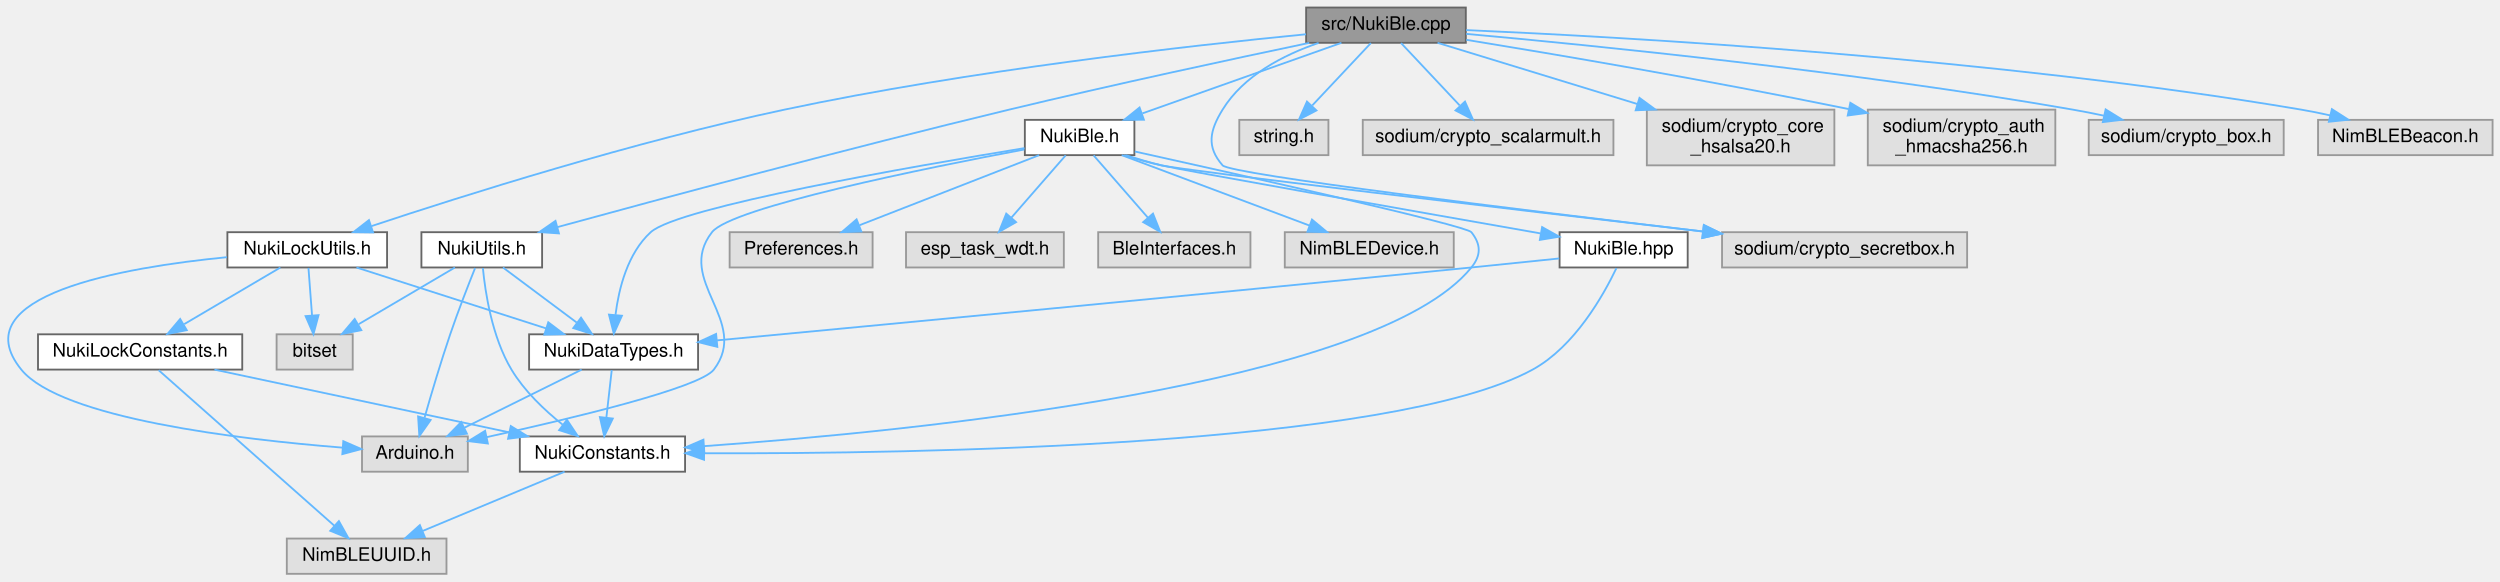
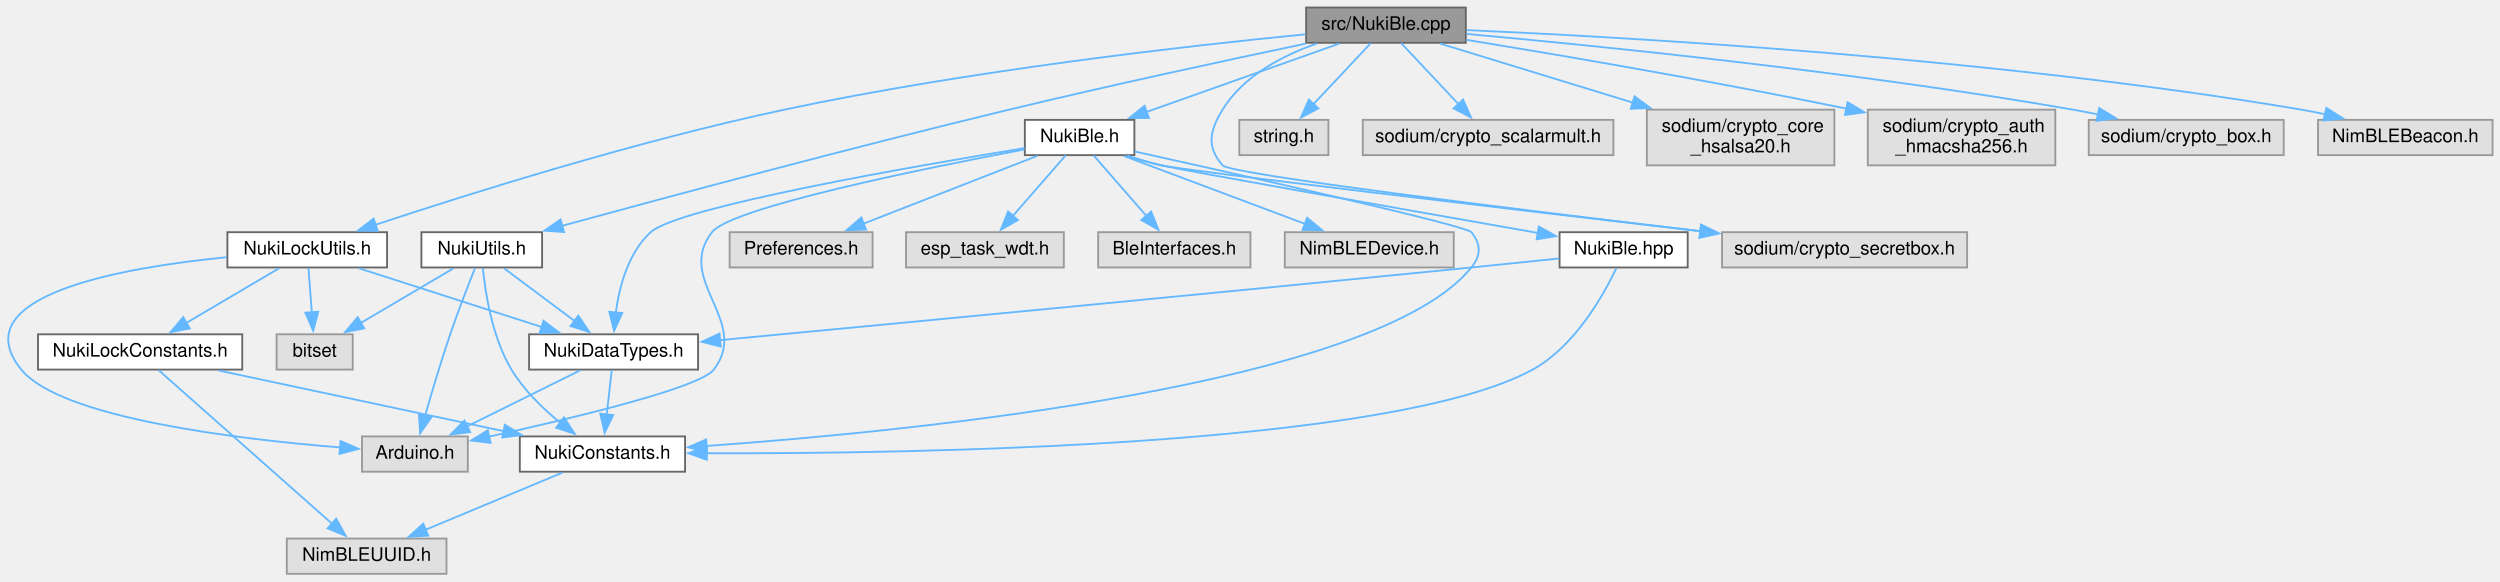
<svg xmlns="http://www.w3.org/2000/svg" xmlns:xlink="http://www.w3.org/1999/xlink" width="1346pt" height="313pt" viewBox="0.00 0.00 1346.47 313.00">
  <g id="graph0" class="graph" transform="scale(1 1) rotate(0) translate(4 309)">
    <g id="node1" class="node">
      <g id="a_node1">
        <a xlink:title=" ">
          <polygon fill="#999999" stroke="#666666" points="785.47,-305 699.47,-305 699.47,-286 785.47,-286 785.47,-305" />
          <text text-anchor="middle" x="742.47" y="-293" font-family="Helvetica,sans-Serif" font-size="10.00">src/NukiBle.cpp</text>
        </a>
      </g>
    </g>
    <g id="node2" class="node">
      <g id="a_node2">
        <a xlink:href="_nuki_ble_8h.html" target="_top" xlink:title=" ">
          <polygon fill="white" stroke="#666666" points="606.97,-244.5 547.97,-244.5 547.97,-225.5 606.97,-225.5 606.97,-244.5" />
          <text text-anchor="middle" x="577.47" y="-232.5" font-family="Helvetica,sans-Serif" font-size="10.00">NukiBle.h</text>
        </a>
      </g>
    </g>
    <g id="edge1" class="edge">
-       <path fill="none" stroke="#63b8ff" d="M718.48,-285.99C690.25,-275.99 643.19,-259.3 611.28,-247.99" />
-       <polygon fill="#63b8ff" stroke="#63b8ff" points="612.09,-244.56 601.49,-244.52 609.75,-251.16 612.09,-244.56" />
+       <path fill="none" stroke="#63b8ff" d="M717.41,-285.62C689.67,-275.78 644.72,-259.84 613.28,-248.69" />
+       <polygon fill="#63b8ff" stroke="#63b8ff" points="614.79,-245.52 604.19,-245.47 612.45,-252.11 614.79,-245.52" />
    </g>
    <g id="node11" class="node">
      <g id="a_node11">
        <a xlink:title=" ">
          <polygon fill="#e0e0e0" stroke="#999999" points="1055.47,-184 923.47,-184 923.47,-165 1055.47,-165 1055.47,-184" />
          <text text-anchor="middle" x="989.47" y="-172" font-family="Helvetica,sans-Serif" font-size="10.00">sodium/crypto_secretbox.h</text>
        </a>
      </g>
    </g>
    <g id="edge32" class="edge">
-       <path fill="none" stroke="#63b8ff" d="M706.18,-285.94C687.26,-279.44 665.77,-268.38 654.47,-250 647.49,-238.64 645.68,-230.03 654.47,-220 658.72,-215.14 815.5,-195.93 913.05,-184.39" />
-       <polygon fill="#63b8ff" stroke="#63b8ff" points="913.66,-187.85 923.18,-183.2 912.84,-180.9 913.66,-187.85" />
+       <path fill="none" stroke="#63b8ff" d="M705.28,-285.63C686.58,-279.09 665.59,-268.08 654.47,-250 647.49,-238.64 645.68,-230.03 654.47,-220 658.71,-215.16 814.24,-196.08 911.87,-184.54" />
+       <polygon fill="#63b8ff" stroke="#63b8ff" points="912.15,-188.03 921.67,-183.38 911.33,-181.07 912.15,-188.03" />
    </g>
    <g id="node13" class="node">
      <g id="a_node13">
        <a xlink:href="_nuki_lock_utils_8h.html" target="_top" xlink:title=" ">
          <polygon fill="white" stroke="#666666" points="204.47,-184 118.47,-184 118.47,-165 204.47,-165 204.47,-184" />
          <text text-anchor="middle" x="161.47" y="-172" font-family="Helvetica,sans-Serif" font-size="10.00">NukiLockUtils.h</text>
        </a>
      </g>
    </g>
    <g id="edge16" class="edge">
-       <path fill="none" stroke="#63b8ff" d="M699.41,-290.6C637.01,-284.5 518.02,-271.15 418.47,-250 337.65,-232.83 245.09,-203.56 196.1,-187.29" />
-       <polygon fill="#63b8ff" stroke="#63b8ff" points="196.93,-183.87 186.33,-184.02 194.71,-190.51 196.93,-183.87" />
+       <path fill="none" stroke="#63b8ff" d="M699.15,-290.58C636.68,-284.46 517.88,-271.12 418.47,-250 338.79,-233.07 247.7,-204.38 198.2,-187.99" />
+       <polygon fill="#63b8ff" stroke="#63b8ff" points="199.45,-184.71 188.85,-184.87 197.23,-191.35 199.45,-184.71" />
    </g>
    <g id="node16" class="node">
      <g id="a_node16">
        <a xlink:href="_nuki_utils_8h.html" target="_top" xlink:title=" ">
          <polygon fill="white" stroke="#666666" points="287.97,-184 222.97,-184 222.97,-165 287.97,-165 287.97,-184" />
          <text text-anchor="middle" x="255.47" y="-172" font-family="Helvetica,sans-Serif" font-size="10.00">NukiUtils.h</text>
        </a>
      </g>
    </g>
    <g id="edge23" class="edge">
-       <path fill="none" stroke="#63b8ff" d="M701.14,-285.96C660.05,-277.34 595.24,-263.42 539.47,-250 452.46,-229.06 351.21,-201.8 296.19,-186.74" />
-       <polygon fill="#63b8ff" stroke="#63b8ff" points="297.03,-183.34 286.46,-184.07 295.18,-190.09 297.03,-183.34" />
+       <path fill="none" stroke="#63b8ff" d="M699.19,-285.55C658.01,-276.9 594.37,-263.21 539.47,-250 453.7,-229.36 354.09,-202.57 298.56,-187.39" />
+       <polygon fill="#63b8ff" stroke="#63b8ff" points="299.76,-184.09 289.19,-184.82 297.91,-190.84 299.76,-184.09" />
    </g>
    <g id="node17" class="node">
      <g id="a_node17">
        <a xlink:title=" ">
          <polygon fill="#e0e0e0" stroke="#999999" points="711.47,-244.5 663.47,-244.5 663.47,-225.5 711.47,-225.5 711.47,-244.5" />
          <text text-anchor="middle" x="687.47" y="-232.5" font-family="Helvetica,sans-Serif" font-size="10.00">string.h</text>
        </a>
      </g>
    </g>
    <g id="edge28" class="edge">
-       <path fill="none" stroke="#63b8ff" d="M734.35,-285.87C726.07,-277.05 713,-263.16 702.77,-252.27" />
-       <polygon fill="#63b8ff" stroke="#63b8ff" points="705.02,-249.56 695.62,-244.67 699.92,-254.35 705.02,-249.56" />
+       <path fill="none" stroke="#63b8ff" d="M734.35,-285.87C726.23,-277.23 713.51,-263.7 703.37,-252.92" />
+       <polygon fill="#63b8ff" stroke="#63b8ff" points="706.06,-250.66 696.66,-245.77 700.96,-255.45 706.06,-250.66" />
    </g>
    <g id="node18" class="node">
      <g id="a_node18">
        <a xlink:title=" ">
          <polygon fill="#e0e0e0" stroke="#999999" points="864.97,-244.5 729.97,-244.5 729.97,-225.5 864.97,-225.5 864.97,-244.5" />
          <text text-anchor="middle" x="797.47" y="-232.5" font-family="Helvetica,sans-Serif" font-size="10.00">sodium/crypto_scalarmult.h</text>
        </a>
      </g>
    </g>
    <g id="edge29" class="edge">
-       <path fill="none" stroke="#63b8ff" d="M750.59,-285.87C758.87,-277.05 771.94,-263.16 782.17,-252.27" />
-       <polygon fill="#63b8ff" stroke="#63b8ff" points="785.02,-254.35 789.32,-244.67 779.92,-249.56 785.02,-254.35" />
+       <path fill="none" stroke="#63b8ff" d="M750.59,-285.87C758.71,-277.23 771.43,-263.7 781.57,-252.92" />
+       <polygon fill="#63b8ff" stroke="#63b8ff" points="783.98,-255.45 788.28,-245.77 778.88,-250.66 783.98,-255.45" />
    </g>
    <g id="node19" class="node">
      <g id="a_node19">
        <a xlink:title=" ">
          <polygon fill="#e0e0e0" stroke="#999999" points="983.97,-250 882.97,-250 882.97,-220 983.97,-220 983.97,-250" />
          <text text-anchor="start" x="890.97" y="-238" font-family="Helvetica,sans-Serif" font-size="10.00">sodium/crypto_core</text>
          <text text-anchor="middle" x="933.47" y="-227" font-family="Helvetica,sans-Serif" font-size="10.00">_hsalsa20.h</text>
        </a>
      </g>
    </g>
    <g id="edge30" class="edge">
-       <path fill="none" stroke="#63b8ff" d="M770.24,-285.99C798.33,-277.39 842.52,-263.86 877.84,-253.04" />
-       <polygon fill="#63b8ff" stroke="#63b8ff" points="879.01,-256.34 887.55,-250.06 876.96,-249.65 879.01,-256.34" />
+       <path fill="none" stroke="#63b8ff" d="M771.48,-285.62C798.98,-277.19 841.07,-264.3 875.46,-253.77" />
+       <polygon fill="#63b8ff" stroke="#63b8ff" points="876.34,-257.16 884.88,-250.88 874.29,-250.46 876.34,-257.16" />
    </g>
    <g id="node20" class="node">
      <g id="a_node20">
        <a xlink:title=" ">
          <polygon fill="#e0e0e0" stroke="#999999" points="1102.97,-250 1001.97,-250 1001.97,-220 1102.97,-220 1102.97,-250" />
          <text text-anchor="start" x="1009.97" y="-238" font-family="Helvetica,sans-Serif" font-size="10.00">sodium/crypto_auth</text>
          <text text-anchor="middle" x="1052.47" y="-227" font-family="Helvetica,sans-Serif" font-size="10.00">_hmacsha256.h</text>
        </a>
      </g>
    </g>
    <g id="edge31" class="edge">
-       <path fill="none" stroke="#63b8ff" d="M785.7,-287.61C833.77,-279.78 913.96,-266.21 991.7,-250.3" />
-       <polygon fill="#63b8ff" stroke="#63b8ff" points="992.57,-253.7 1001.66,-248.25 991.16,-246.84 992.57,-253.7" />
+       <path fill="none" stroke="#63b8ff" d="M785.7,-287.61C833.58,-279.81 913.31,-266.32 990.75,-250.5" />
+       <polygon fill="#63b8ff" stroke="#63b8ff" points="991.09,-254 1000.18,-248.56 989.68,-247.15 991.09,-254" />
    </g>
    <g id="node21" class="node">
      <g id="a_node21">
        <a xlink:title=" ">
          <polygon fill="#e0e0e0" stroke="#999999" points="1225.97,-244.5 1120.97,-244.5 1120.97,-225.5 1225.97,-225.5 1225.97,-244.5" />
          <text text-anchor="middle" x="1173.47" y="-232.5" font-family="Helvetica,sans-Serif" font-size="10.00">sodium/crypto_box.h</text>
        </a>
      </g>
    </g>
    <g id="edge33" class="edge">
-       <path fill="none" stroke="#63b8ff" d="M785.7,-290.8C854.98,-284.53 995.03,-270.48 1112.47,-250 1117.89,-249.06 1123.55,-247.94 1129.15,-246.75" />
-       <polygon fill="#63b8ff" stroke="#63b8ff" points="1130.07,-250.13 1139.08,-244.56 1128.56,-243.29 1130.07,-250.13" />
+       <path fill="none" stroke="#63b8ff" d="M785.7,-290.8C854.98,-284.53 995.03,-270.48 1112.47,-250 1116.86,-249.23 1121.41,-248.35 1125.95,-247.42" />
+       <polygon fill="#63b8ff" stroke="#63b8ff" points="1126.63,-250.85 1135.67,-245.32 1125.16,-244.01 1126.63,-250.85" />
    </g>
    <g id="node22" class="node">
      <g id="a_node22">
        <a xlink:title=" ">
          <polygon fill="#e0e0e0" stroke="#999999" points="1338.47,-244.5 1244.47,-244.5 1244.47,-225.5 1338.47,-225.5 1338.47,-244.5" />
          <text text-anchor="middle" x="1291.47" y="-232.5" font-family="Helvetica,sans-Serif" font-size="10.00">NimBLEBeacon.h</text>
        </a>
      </g>
    </g>
    <g id="edge34" class="edge">
-       <path fill="none" stroke="#63b8ff" d="M785.62,-292.85C871.7,-289.08 1070.66,-277.87 1235.47,-250 1240.53,-249.14 1245.8,-248.07 1251,-246.9" />
-       <polygon fill="#63b8ff" stroke="#63b8ff" points="1251.92,-250.28 1260.84,-244.57 1250.3,-243.47 1251.92,-250.28" />
+       <path fill="none" stroke="#63b8ff" d="M785.95,-292.84C872.21,-289.05 1070.87,-277.83 1235.47,-250 1239.62,-249.3 1243.91,-248.45 1248.19,-247.52" />
+       <polygon fill="#63b8ff" stroke="#63b8ff" points="1248.95,-250.94 1257.9,-245.27 1247.37,-244.12 1248.95,-250.94" />
    </g>
    <g id="node3" class="node">
      <g id="a_node3">
        <a xlink:title=" ">
          <polygon fill="#e0e0e0" stroke="#999999" points="778.97,-184 687.97,-184 687.97,-165 778.97,-165 778.97,-184" />
          <text text-anchor="middle" x="733.47" y="-172" font-family="Helvetica,sans-Serif" font-size="10.00">NimBLEDevice.h</text>
        </a>
      </g>
    </g>
    <g id="edge2" class="edge">
-       <path fill="none" stroke="#63b8ff" d="M600.15,-225.49C626.73,-215.53 670.95,-198.95 701.11,-187.63" />
-       <polygon fill="#63b8ff" stroke="#63b8ff" points="702.62,-190.81 710.76,-184.02 700.17,-184.25 702.62,-190.81" />
+       <path fill="none" stroke="#63b8ff" d="M601.16,-225.12C627.16,-215.37 669.14,-199.62 698.83,-188.49" />
+       <polygon fill="#63b8ff" stroke="#63b8ff" points="700,-191.79 708.14,-185 697.54,-185.23 700,-191.79" />
    </g>
    <g id="node4" class="node">
      <g id="a_node4">
        <a xlink:href="_nuki_constants_8h.html" target="_top" xlink:title=" ">
          <polygon fill="white" stroke="#666666" points="364.97,-74 275.97,-74 275.97,-55 364.97,-55 364.97,-74" />
          <text text-anchor="middle" x="320.47" y="-62" font-family="Helvetica,sans-Serif" font-size="10.00">NukiConstants.h</text>
        </a>
      </g>
    </g>
    <g id="edge3" class="edge">
-       <path fill="none" stroke="#63b8ff" d="M607.22,-227.45C664.69,-214.73 785.62,-187.6 788.47,-184 793.71,-177.38 793.78,-171.56 788.47,-165 736.95,-101.38 487.35,-76.74 375.22,-68.77" />
-       <polygon fill="#63b8ff" stroke="#63b8ff" points="375.34,-65.28 365.13,-68.08 374.86,-72.26 375.34,-65.28" />
+       <path fill="none" stroke="#63b8ff" d="M607.22,-227.45C664.69,-214.73 785.62,-187.6 788.47,-184 793.71,-177.38 793.78,-171.56 788.47,-165 737.16,-101.64 489.36,-76.94 376.58,-68.87" />
+       <polygon fill="#63b8ff" stroke="#63b8ff" points="376.85,-65.38 366.64,-68.18 376.37,-72.37 376.85,-65.38" />
    </g>
    <g id="node6" class="node">
      <g id="a_node6">
        <a xlink:href="_nuki_data_types_8h.html" target="_top" xlink:title=" ">
          <polygon fill="white" stroke="#666666" points="371.97,-129 280.97,-129 280.97,-110 371.97,-110 371.97,-129" />
          <text text-anchor="middle" x="326.47" y="-117" font-family="Helvetica,sans-Serif" font-size="10.00">NukiDataTypes.h</text>
        </a>
      </g>
    </g>
    <g id="edge5" class="edge">
-       <path fill="none" stroke="#63b8ff" d="M547.8,-229.28C488.84,-219.66 361.33,-197.55 346.47,-184 334.07,-172.69 329.3,-153.79 327.5,-139.54" />
-       <polygon fill="#63b8ff" stroke="#63b8ff" points="330.96,-139 326.6,-129.34 323.99,-139.61 330.96,-139" />
+       <path fill="none" stroke="#63b8ff" d="M547.8,-229.28C488.84,-219.66 361.33,-197.55 346.47,-184 334.32,-172.92 329.49,-154.53 327.61,-140.39" />
+       <polygon fill="#63b8ff" stroke="#63b8ff" points="331.13,-140.49 326.74,-130.85 324.16,-141.13 331.13,-140.49" />
    </g>
    <g id="node7" class="node">
      <g id="a_node7">
        <a xlink:title=" ">
          <polygon fill="#e0e0e0" stroke="#999999" points="247.97,-74 190.97,-74 190.97,-55 247.97,-55 247.97,-74" />
          <text text-anchor="middle" x="219.47" y="-62" font-family="Helvetica,sans-Serif" font-size="10.00">Arduino.h</text>
        </a>
      </g>
    </g>
    <g id="edge8" class="edge">
-       <path fill="none" stroke="#63b8ff" d="M547.67,-228.55C494.97,-218.62 389.87,-197.36 379.47,-184 359.26,-158.05 400.39,-136.17 380.47,-110 372.94,-100.1 303.22,-83.49 258.03,-73.61" />
-       <polygon fill="#63b8ff" stroke="#63b8ff" points="258.75,-70.18 248.24,-71.48 257.27,-77.02 258.75,-70.18" />
+       <path fill="none" stroke="#63b8ff" d="M547.67,-228.55C494.97,-218.62 389.87,-197.36 379.47,-184 359.26,-158.05 400.39,-136.17 380.47,-110 373.02,-100.21 304.68,-83.84 259.46,-73.92" />
+       <polygon fill="#63b8ff" stroke="#63b8ff" points="260.23,-70.5 249.71,-71.8 258.75,-77.35 260.23,-70.5" />
    </g>
    <g id="node8" class="node">
      <g id="a_node8">
        <a xlink:title=" ">
          <polygon fill="#e0e0e0" stroke="#999999" points="465.97,-184 388.97,-184 388.97,-165 465.97,-165 465.97,-184" />
          <text text-anchor="middle" x="427.47" y="-172" font-family="Helvetica,sans-Serif" font-size="10.00">Preferences.h</text>
        </a>
      </g>
    </g>
    <g id="edge9" class="edge">
-       <path fill="none" stroke="#63b8ff" d="M555.66,-225.49C530.22,-215.57 487.96,-199.09 458.96,-187.78" />
-       <polygon fill="#63b8ff" stroke="#63b8ff" points="459.9,-184.39 449.31,-184.02 457.35,-190.91 459.9,-184.39" />
+       <path fill="none" stroke="#63b8ff" d="M554.69,-225.12C529.8,-215.41 489.68,-199.76 461.15,-188.64" />
+       <polygon fill="#63b8ff" stroke="#63b8ff" points="462.46,-185.39 451.88,-185.02 459.92,-191.91 462.46,-185.39" />
    </g>
    <g id="node9" class="node">
      <g id="a_node9">
        <a xlink:title=" ">
          <polygon fill="#e0e0e0" stroke="#999999" points="568.97,-184 483.97,-184 483.97,-165 568.97,-165 568.97,-184" />
          <text text-anchor="middle" x="526.47" y="-172" font-family="Helvetica,sans-Serif" font-size="10.00">esp_task_wdt.h</text>
        </a>
      </g>
    </g>
    <g id="edge10" class="edge">
-       <path fill="none" stroke="#63b8ff" d="M569.94,-225.37C562.26,-216.55 550.15,-202.66 540.66,-191.77" />
-       <polygon fill="#63b8ff" stroke="#63b8ff" points="543.24,-189.41 534.03,-184.17 537.96,-194.01 543.24,-189.41" />
+       <path fill="none" stroke="#63b8ff" d="M569.94,-225.37C562.49,-216.81 550.86,-203.47 541.5,-192.74" />
+       <polygon fill="#63b8ff" stroke="#63b8ff" points="544.23,-190.55 535.02,-185.31 538.95,-195.15 544.23,-190.55" />
    </g>
    <g id="node10" class="node">
      <g id="a_node10">
        <a xlink:title=" ">
          <polygon fill="#e0e0e0" stroke="#999999" points="669.47,-184 587.47,-184 587.47,-165 669.47,-165 669.47,-184" />
          <text text-anchor="middle" x="628.47" y="-172" font-family="Helvetica,sans-Serif" font-size="10.00">BleInterfaces.h</text>
        </a>
      </g>
    </g>
    <g id="edge11" class="edge">
-       <path fill="none" stroke="#63b8ff" d="M585,-225.37C592.68,-216.55 604.79,-202.66 614.28,-191.77" />
-       <polygon fill="#63b8ff" stroke="#63b8ff" points="616.98,-194.01 620.91,-184.17 611.7,-189.41 616.98,-194.01" />
+       <path fill="none" stroke="#63b8ff" d="M585,-225.37C592.45,-216.81 604.08,-203.47 613.44,-192.74" />
+       <polygon fill="#63b8ff" stroke="#63b8ff" points="615.99,-195.15 619.92,-185.31 610.71,-190.55 615.99,-195.15" />
    </g>
    <g id="edge12" class="edge">
-       <path fill="none" stroke="#63b8ff" d="M601.46,-225.47C607.89,-223.43 614.89,-221.43 621.47,-220 635.52,-216.94 809.45,-196.45 913.08,-184.37" />
-       <polygon fill="#63b8ff" stroke="#63b8ff" points="913.67,-187.82 923.19,-183.19 912.86,-180.87 913.67,-187.82" />
+       <path fill="none" stroke="#63b8ff" d="M602.84,-225.03C608.89,-223.15 615.36,-221.33 621.47,-220 635.47,-216.96 808.05,-196.61 911.83,-184.51" />
+       <polygon fill="#63b8ff" stroke="#63b8ff" points="912.16,-188 921.69,-183.36 911.35,-181.04 912.16,-188" />
    </g>
    <g id="node12" class="node">
      <g id="a_node12">
        <a xlink:href="_nuki_ble_8hpp.html" target="_top" xlink:title=" ">
          <polygon fill="white" stroke="#666666" points="904.97,-184 835.97,-184 835.97,-165 904.97,-165 904.97,-184" />
          <text text-anchor="middle" x="870.47" y="-172" font-family="Helvetica,sans-Serif" font-size="10.00">NukiBle.hpp</text>
        </a>
      </g>
    </g>
    <g id="edge13" class="edge">
-       <path fill="none" stroke="#63b8ff" d="M602.44,-225.43C608.61,-223.48 615.24,-221.54 621.47,-220 631.32,-217.57 756.65,-195.46 825.65,-183.35" />
-       <polygon fill="#63b8ff" stroke="#63b8ff" points="826.56,-186.75 835.8,-181.57 825.35,-179.85 826.56,-186.75" />
+       <path fill="none" stroke="#63b8ff" d="M603.37,-225.14C609.28,-223.29 615.56,-221.46 621.47,-220 631.26,-217.58 755.31,-195.7 824.53,-183.55" />
+       <polygon fill="#63b8ff" stroke="#63b8ff" points="824.81,-187.05 834.06,-181.88 823.6,-180.16 824.81,-187.05" />
    </g>
    <g id="node5" class="node">
      <g id="a_node5">
        <a xlink:title=" ">
          <polygon fill="#e0e0e0" stroke="#999999" points="236.47,-19 150.47,-19 150.47,0 236.47,0 236.47,-19" />
          <text text-anchor="middle" x="193.47" y="-7" font-family="Helvetica,sans-Serif" font-size="10.00">NimBLEUUID.h</text>
        </a>
      </g>
    </g>
    <g id="edge4" class="edge">
-       <path fill="none" stroke="#63b8ff" d="M300.07,-54.98C279.45,-46.38 247.36,-32.99 223.78,-23.15" />
-       <polygon fill="#63b8ff" stroke="#63b8ff" points="224.82,-19.79 214.25,-19.17 222.13,-26.25 224.82,-19.79" />
+       <path fill="none" stroke="#63b8ff" d="M298.93,-54.51C278.73,-46.08 248.3,-33.38 225.31,-23.79" />
+       <polygon fill="#63b8ff" stroke="#63b8ff" points="226.67,-20.56 216.09,-19.94 223.97,-27.02 226.67,-20.56" />
    </g>
    <g id="edge7" class="edge">
-       <path fill="none" stroke="#63b8ff" d="M325.48,-109.75C324.69,-102.8 323.57,-92.85 322.58,-84.13" />
-       <polygon fill="#63b8ff" stroke="#63b8ff" points="326.04,-83.63 321.44,-74.09 319.09,-84.42 326.04,-83.63" />
+       <path fill="none" stroke="#63b8ff" d="M325.48,-109.75C324.74,-103.19 323.69,-93.95 322.75,-85.6" />
+       <polygon fill="#63b8ff" stroke="#63b8ff" points="326.26,-85.49 321.65,-75.95 319.3,-86.28 326.26,-85.49" />
    </g>
    <g id="edge6" class="edge">
-       <path fill="none" stroke="#63b8ff" d="M309.28,-109.98C292.22,-101.54 265.84,-88.47 246.07,-78.68" />
-       <polygon fill="#63b8ff" stroke="#63b8ff" points="247.49,-75.47 236.97,-74.17 244.38,-81.75 247.49,-75.47" />
+       <path fill="none" stroke="#63b8ff" d="M308.32,-109.51C291.69,-101.27 266.83,-88.96 247.62,-79.45" />
+       <polygon fill="#63b8ff" stroke="#63b8ff" points="249.22,-76.33 238.71,-75.03 246.12,-82.6 249.22,-76.33" />
    </g>
    <g id="edge14" class="edge">
-       <path fill="none" stroke="#63b8ff" d="M866.58,-164.64C859.76,-150.33 844.19,-122.44 821.47,-110 745.9,-68.61 489.13,-64.59 375.43,-64.92" />
-       <polygon fill="#63b8ff" stroke="#63b8ff" points="375.19,-61.42 365.21,-64.96 375.22,-68.42 375.19,-61.42" />
+       <path fill="none" stroke="#63b8ff" d="M866.58,-164.64C859.76,-150.33 844.19,-122.44 821.47,-110 746.13,-68.74 490.68,-64.61 376.46,-64.92" />
+       <polygon fill="#63b8ff" stroke="#63b8ff" points="376.71,-61.42 366.72,-64.96 376.73,-68.42 376.71,-61.42" />
    </g>
    <g id="edge15" class="edge">
-       <path fill="none" stroke="#63b8ff" d="M835.76,-169.85C821.16,-168.32 803.99,-166.55 788.47,-165 641.89,-150.34 469.05,-133.93 382.21,-125.74" />
-       <polygon fill="#63b8ff" stroke="#63b8ff" points="382.34,-122.23 372.06,-124.78 381.68,-129.2 382.34,-122.23" />
+       <path fill="none" stroke="#63b8ff" d="M835.76,-169.85C821.16,-168.32 803.99,-166.55 788.47,-165 642.67,-150.42 470.91,-134.1 383.62,-125.87" />
+       <polygon fill="#63b8ff" stroke="#63b8ff" points="384.17,-122.41 373.89,-124.95 383.52,-129.38 384.17,-122.41" />
    </g>
    <g id="edge18" class="edge">
-       <path fill="none" stroke="#63b8ff" d="M187.98,-164.98C215.68,-156.09 259.33,-142.07 290.21,-132.15" />
-       <polygon fill="#63b8ff" stroke="#63b8ff" points="291.3,-135.47 299.75,-129.08 289.16,-128.81 291.3,-135.47" />
+       <path fill="none" stroke="#63b8ff" d="M189.46,-164.51C216.56,-155.8 257.88,-142.53 288.05,-132.84" />
+       <polygon fill="#63b8ff" stroke="#63b8ff" points="288.73,-136.3 297.18,-129.91 286.59,-129.64 288.73,-136.3" />
    </g>
    <g id="edge17" class="edge">
-       <path fill="none" stroke="#63b8ff" d="M118.26,-170.54C62.15,-165.05 -24.98,-149.96 7.47,-110 28.85,-83.67 125.35,-72.35 180.5,-67.96" />
-       <polygon fill="#63b8ff" stroke="#63b8ff" points="180.9,-71.44 190.61,-67.2 180.38,-64.46 180.9,-71.44" />
+       <path fill="none" stroke="#63b8ff" d="M118.26,-170.54C62.15,-165.05 -24.98,-149.96 7.47,-110 28.71,-83.83 124.15,-72.49 179.46,-68.05" />
+       <polygon fill="#63b8ff" stroke="#63b8ff" points="179.4,-71.56 189.1,-67.31 178.87,-64.58 179.4,-71.56" />
    </g>
    <g id="node14" class="node">
      <g id="a_node14">
        <a xlink:href="_nuki_lock_constants_8h.html" target="_top" xlink:title=" ">
          <polygon fill="white" stroke="#666666" points="126.47,-129 16.47,-129 16.47,-110 126.47,-110 126.47,-129" />
          <text text-anchor="middle" x="71.47" y="-117" font-family="Helvetica,sans-Serif" font-size="10.00">NukiLockConstants.h</text>
        </a>
      </g>
    </g>
    <g id="edge19" class="edge">
-       <path fill="none" stroke="#63b8ff" d="M147.01,-164.98C133.05,-156.77 111.68,-144.18 95.22,-134.49" />
-       <polygon fill="#63b8ff" stroke="#63b8ff" points="96.59,-131.23 86.19,-129.17 93.03,-137.26 96.59,-131.23" />
+       <path fill="none" stroke="#63b8ff" d="M146.2,-164.51C132.54,-156.47 112.27,-144.53 96.29,-135.11" />
+       <polygon fill="#63b8ff" stroke="#63b8ff" points="98.21,-132.18 87.82,-130.13 94.66,-138.22 98.21,-132.18" />
    </g>
    <g id="node15" class="node">
      <g id="a_node15">
        <a xlink:title=" ">
          <polygon fill="#e0e0e0" stroke="#999999" points="185.97,-129 144.97,-129 144.97,-110 185.97,-110 185.97,-129" />
          <text text-anchor="middle" x="165.47" y="-117" font-family="Helvetica,sans-Serif" font-size="10.00">bitset</text>
        </a>
      </g>
    </g>
    <g id="edge22" class="edge">
-       <path fill="none" stroke="#63b8ff" d="M162.13,-164.75C162.65,-157.8 163.41,-147.85 164.06,-139.13" />
-       <polygon fill="#63b8ff" stroke="#63b8ff" points="167.56,-139.32 164.82,-129.09 160.58,-138.8 167.56,-139.32" />
+       <path fill="none" stroke="#63b8ff" d="M162.13,-164.75C162.62,-158.27 163.31,-149.16 163.93,-140.9" />
+       <polygon fill="#63b8ff" stroke="#63b8ff" points="167.42,-141.19 164.68,-130.95 160.44,-140.66 167.42,-141.19" />
    </g>
    <g id="edge21" class="edge">
-       <path fill="none" stroke="#63b8ff" d="M111.48,-109.98C154.64,-100.8 223.45,-86.15 270.23,-76.19" />
-       <polygon fill="#63b8ff" stroke="#63b8ff" points="271.1,-79.59 280.15,-74.08 269.64,-72.74 271.1,-79.59" />
+       <path fill="none" stroke="#63b8ff" d="M113.71,-109.51C156.05,-100.5 221.36,-86.6 267.22,-76.83" />
+       <polygon fill="#63b8ff" stroke="#63b8ff" points="267.91,-80.27 276.96,-74.76 266.45,-73.42 267.91,-80.27" />
    </g>
    <g id="edge20" class="edge">
-       <path fill="none" stroke="#63b8ff" d="M81.45,-109.66C102.2,-91.3 150.19,-48.81 176.11,-25.87" />
-       <polygon fill="#63b8ff" stroke="#63b8ff" points="178.52,-28.41 183.69,-19.16 173.88,-23.17 178.52,-28.41" />
+       <path fill="none" stroke="#63b8ff" d="M81.45,-109.66C101.92,-91.55 148.89,-49.96 175.04,-26.81" />
+       <polygon fill="#63b8ff" stroke="#63b8ff" points="177.05,-29.71 182.21,-20.46 172.41,-24.47 177.05,-29.71" />
    </g>
    <g id="edge26" class="edge">
-       <path fill="none" stroke="#63b8ff" d="M256.08,-164.67C257.31,-151.81 260.95,-127.55 271.47,-110 278.42,-98.41 289.32,-88.08 299.07,-80.3" />
-       <polygon fill="#63b8ff" stroke="#63b8ff" points="301.35,-82.97 307.23,-74.15 297.14,-77.38 301.35,-82.97" />
+       <path fill="none" stroke="#63b8ff" d="M256.08,-164.67C257.31,-151.81 260.95,-127.55 271.47,-110 278.12,-98.91 288.39,-88.98 297.81,-81.32" />
+       <polygon fill="#63b8ff" stroke="#63b8ff" points="299.76,-84.24 305.58,-75.39 295.51,-78.67 299.76,-84.24" />
    </g>
    <g id="edge25" class="edge">
-       <path fill="none" stroke="#63b8ff" d="M266.88,-164.98C277.58,-157 293.81,-144.88 306.63,-135.31" />
-       <polygon fill="#63b8ff" stroke="#63b8ff" points="308.93,-137.96 314.85,-129.17 304.75,-132.35 308.93,-137.96" />
+       <path fill="none" stroke="#63b8ff" d="M267.51,-164.51C277.88,-156.77 293.07,-145.43 305.44,-136.2" />
+       <polygon fill="#63b8ff" stroke="#63b8ff" points="307.47,-139.05 313.39,-130.26 303.28,-133.44 307.47,-139.05" />
    </g>
    <g id="edge24" class="edge">
-       <path fill="none" stroke="#63b8ff" d="M251.89,-164.71C248.31,-155.78 242.73,-141.53 238.47,-129 233.37,-114 228.26,-96.77 224.63,-84.05" />
-       <polygon fill="#63b8ff" stroke="#63b8ff" points="227.93,-82.87 221.85,-74.19 221.19,-84.77 227.93,-82.87" />
+       <path fill="none" stroke="#63b8ff" d="M251.89,-164.71C248.31,-155.78 242.73,-141.53 238.47,-129 233.52,-114.46 228.57,-97.81 224.96,-85.21" />
+       <polygon fill="#63b8ff" stroke="#63b8ff" points="228.35,-84.32 222.26,-75.65 221.61,-86.22 228.35,-84.32" />
    </g>
    <g id="edge27" class="edge">
-       <path fill="none" stroke="#63b8ff" d="M241.01,-164.98C227.05,-156.77 205.68,-144.18 189.22,-134.49" />
-       <polygon fill="#63b8ff" stroke="#63b8ff" points="190.59,-131.23 180.19,-129.17 187.03,-137.26 190.59,-131.23" />
+       <path fill="none" stroke="#63b8ff" d="M240.2,-164.51C226.54,-156.47 206.27,-144.53 190.29,-135.11" />
+       <polygon fill="#63b8ff" stroke="#63b8ff" points="192.21,-132.18 181.82,-130.13 188.66,-138.22 192.21,-132.18" />
    </g>
  </g>
</svg>
